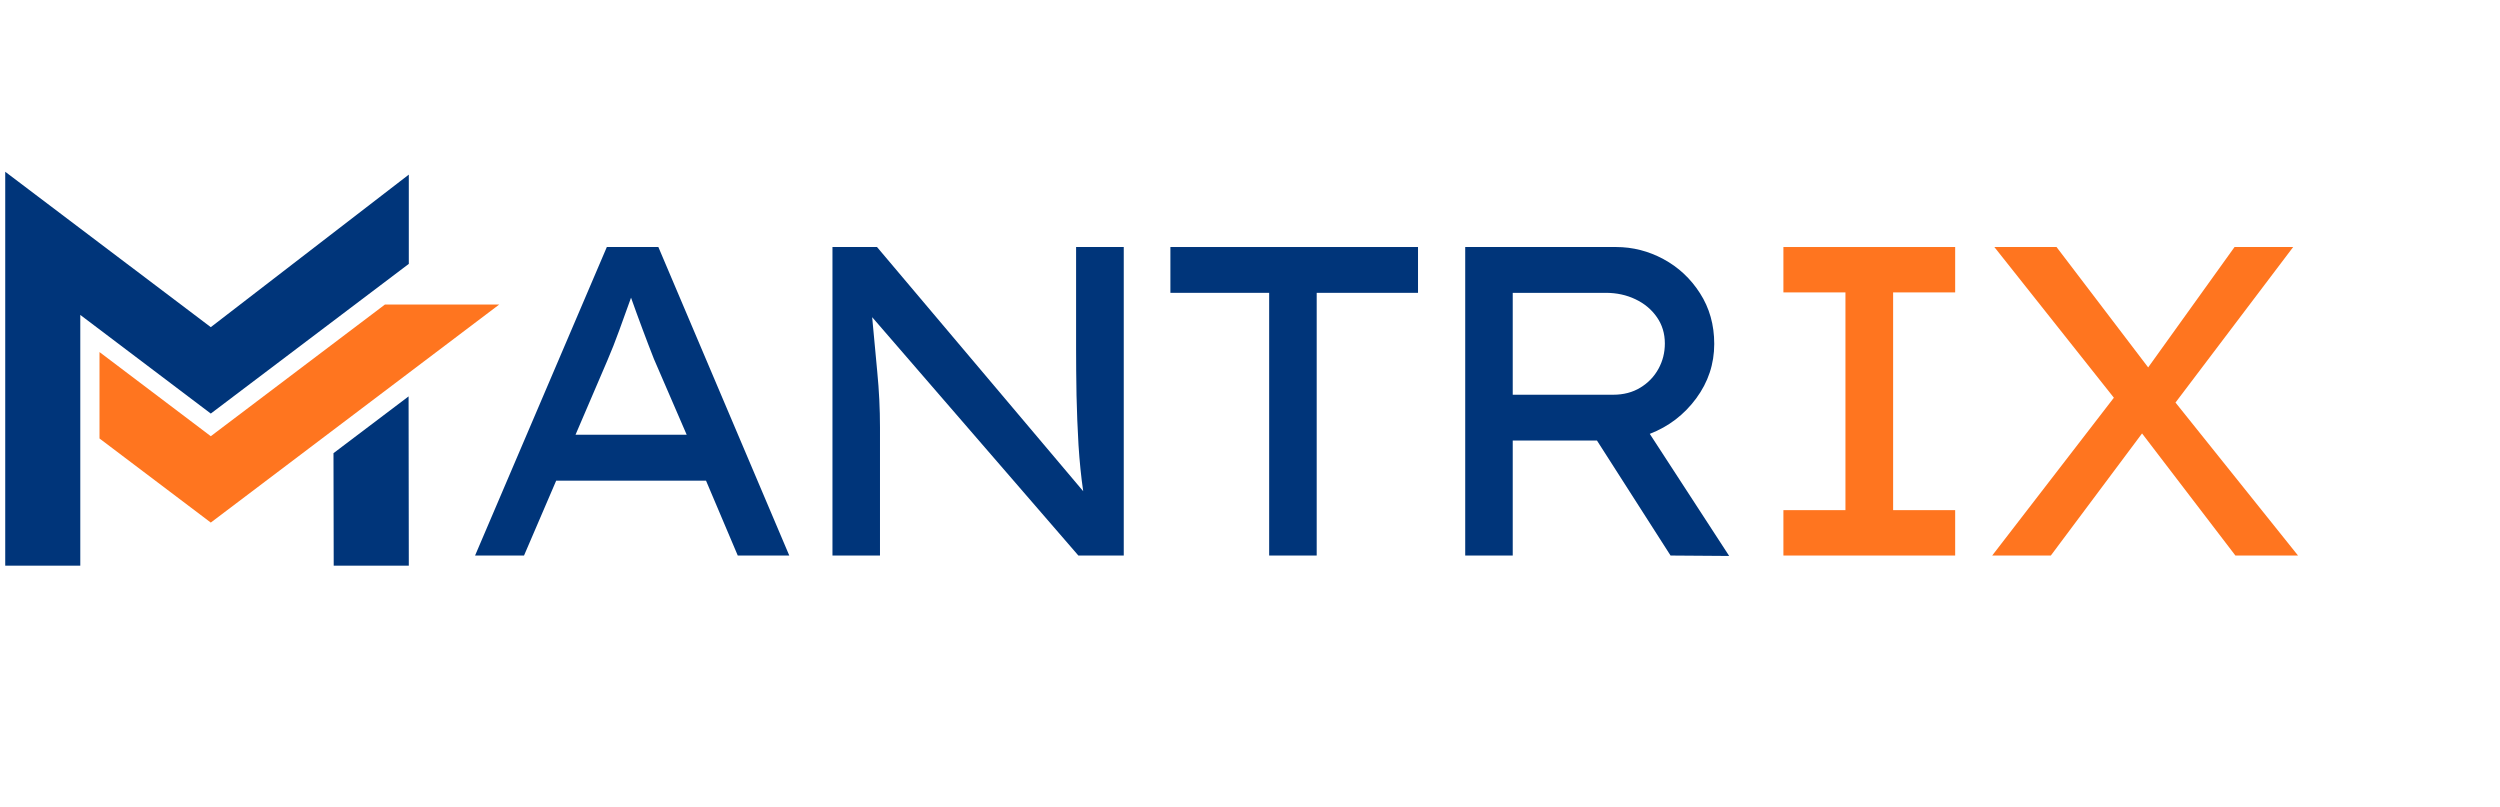
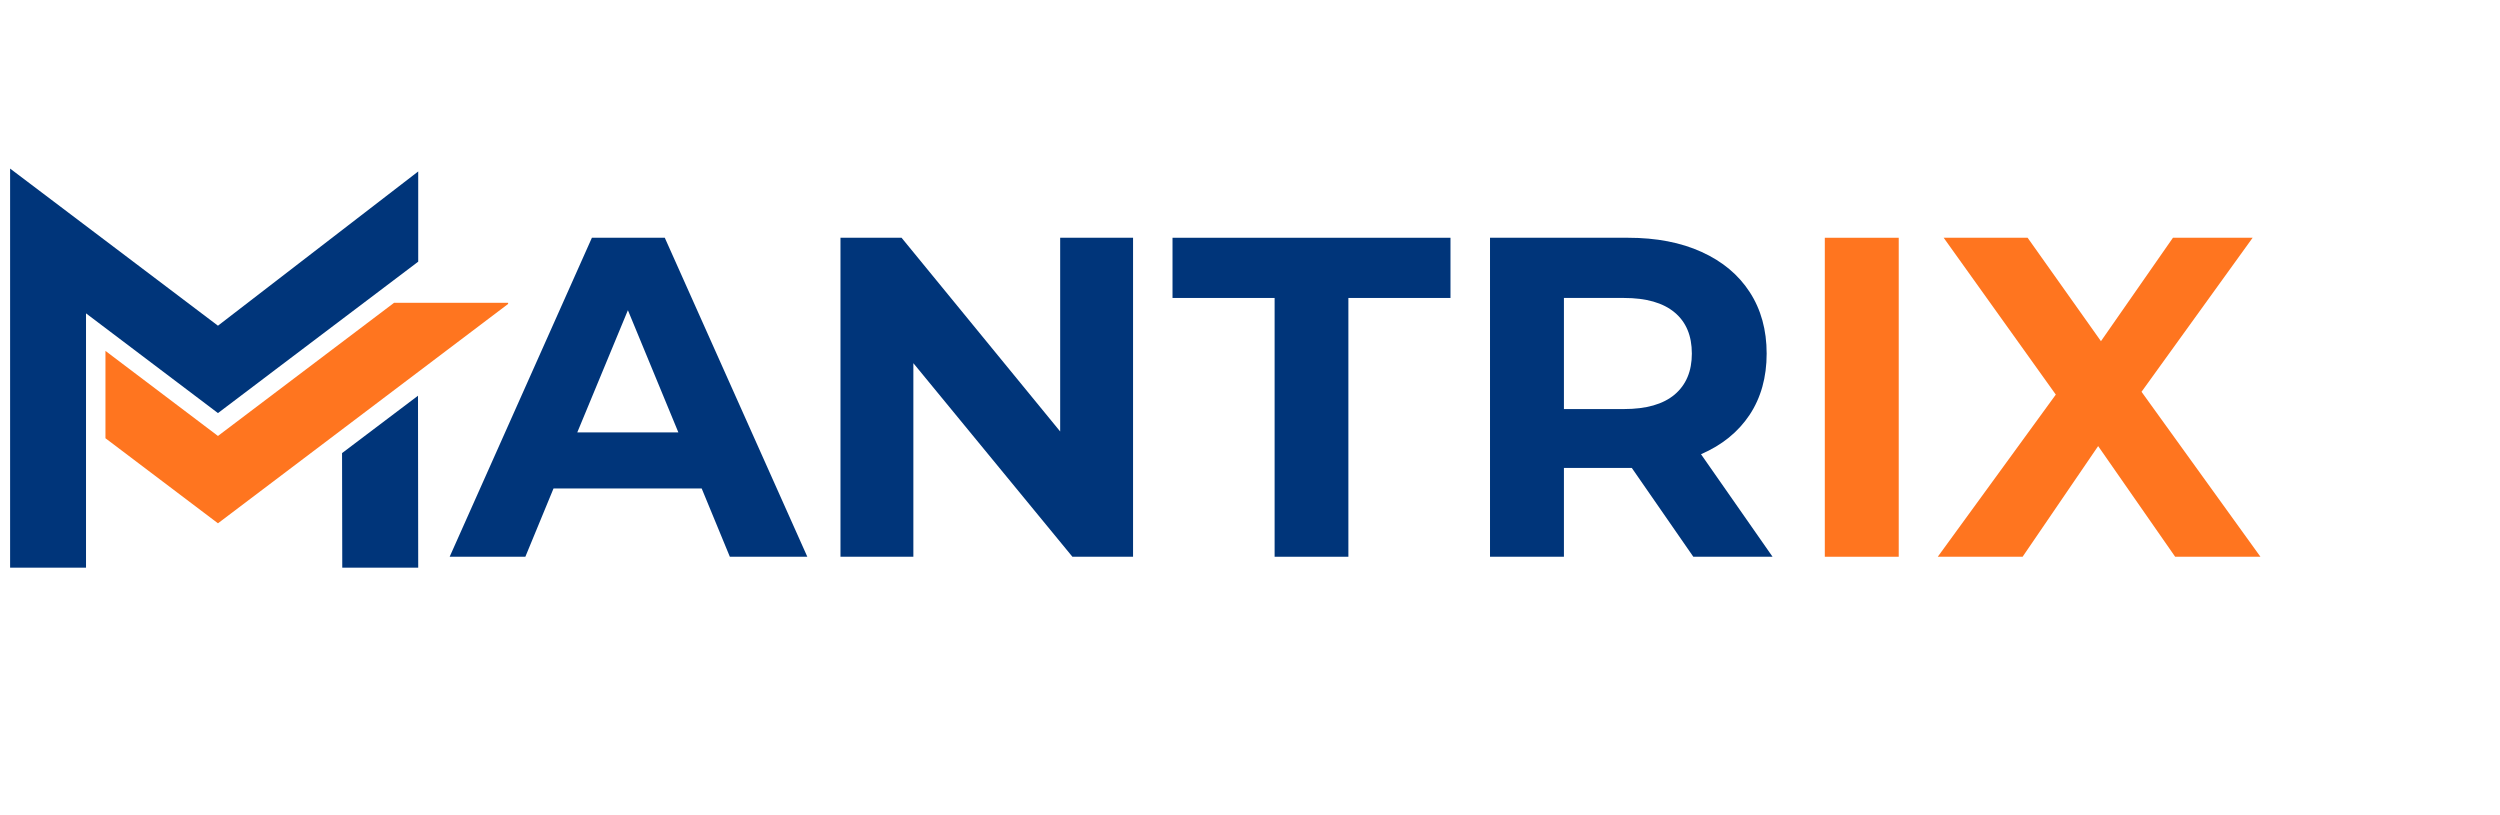
- <svg xmlns="http://www.w3.org/2000/svg" width="366" zoomAndPan="magnify" viewBox="0 0 274.5 88.5" height="118" preserveAspectRatio="xMidYMid meet" version="1.0">
+ <svg xmlns="http://www.w3.org/2000/svg" width="353" zoomAndPan="magnify" viewBox="0 0 264.75 86.25" height="115" preserveAspectRatio="xMidYMid meet" version="1.0">
  <defs>
    <g />
-     <clipPath id="6cb1c79201">
-       <path d="M 0.523 18.859 L 45 18.859 L 45 62.113 L 0.523 62.113 Z M 0.523 18.859 " clip-rule="nonzero" />
+     <clipPath id="65d53ed0de">
+       <path d="M 1.016 17.848 L 45 17.848 L 45 60.23 L 1.016 60.23 Z M 1.016 17.848 " clip-rule="nonzero" />
    </clipPath>
-     <clipPath id="1eb1094f07">
-       <path d="M 10 33 L 54.965 33 L 54.965 58 L 10 58 Z M 10 33 " clip-rule="nonzero" />
+     <clipPath id="4ad4a4b155">
+       <path d="M 11 32 L 53.809 32 L 53.809 56 L 11 56 Z M 11 32 " clip-rule="nonzero" />
    </clipPath>
  </defs>
  <g fill="#00357a" fill-opacity="1">
-     <g transform="translate(49.64668, 60.99735)">
+     <g transform="translate(48.057, 58.95991)">
      <g>
-         <path d="M 31.359 0 L 27.875 -8.219 L 11.422 -8.219 L 7.891 0 L 2.516 0 L 16.984 -33.875 L 22.641 -33.875 L 37.016 0 Z M 17.031 -21.391 L 13.547 -13.266 L 25.75 -13.266 L 22.156 -21.578 C 21.738 -22.641 21.32 -23.727 20.906 -24.844 C 20.488 -25.957 20.066 -27.113 19.641 -28.312 C 19.191 -27.082 18.758 -25.883 18.344 -24.719 C 17.926 -23.562 17.488 -22.453 17.031 -21.391 Z M 17.031 -21.391 " />
+         <path d="M 26.25 -7.234 L 10.562 -7.234 L 7.578 0 L -0.438 0 L 14.625 -33.781 L 22.344 -33.781 L 37.438 0 L 29.234 0 Z M 23.781 -13.172 L 18.438 -26.109 L 13.078 -13.172 Z M 23.781 -13.172 " />
      </g>
    </g>
  </g>
  <g fill="#00357a" fill-opacity="1">
-     <g transform="translate(85.0135, 60.99735)">
+     <g transform="translate(85.00632, 58.95991)">
      <g>
-         <path d="M 33.141 -33.875 L 38.375 -33.875 L 38.375 0 L 33.391 0 L 10.75 -26.172 C 10.938 -24.172 11.125 -22.16 11.312 -20.141 C 11.508 -18.129 11.609 -16.109 11.609 -14.078 L 11.609 0 L 6.391 0 L 6.391 -33.875 L 11.281 -33.875 L 33.922 -7.062 C 33.691 -8.645 33.52 -10.336 33.406 -12.141 C 33.301 -13.953 33.227 -15.77 33.188 -17.594 C 33.156 -19.414 33.141 -21.133 33.141 -22.75 Z M 33.141 -33.875 " />
+         <path d="M 34.984 -33.781 L 34.984 0 L 28.562 0 L 11.719 -20.5 L 11.719 0 L 4 0 L 4 -33.781 L 10.469 -33.781 L 27.266 -13.266 L 27.266 -33.781 Z M 34.984 -33.781 " />
      </g>
    </g>
  </g>
  <g fill="#00357a" fill-opacity="1">
-     <g transform="translate(125.5573, 60.99735)">
+     <g transform="translate(123.9816, 58.95991)">
      <g>
-         <path d="M 13.797 0 L 13.797 -28.844 L 2.953 -28.844 L 2.953 -33.875 L 30.141 -33.875 L 30.141 -28.844 L 19.016 -28.844 L 19.016 0 Z M 13.797 0 " />
+         <path d="M 11 -27.406 L 0.188 -27.406 L 0.188 -33.781 L 29.625 -33.781 L 29.625 -27.406 L 18.812 -27.406 L 18.812 0 L 11 0 Z M 11 -27.406 " />
      </g>
    </g>
  </g>
  <g fill="#00357a" fill-opacity="1">
-     <g transform="translate(154.4892, 60.99735)">
+     <g transform="translate(153.7919, 58.95991)">
      <g>
-         <path d="M 33.734 -23.234 C 33.734 -21.035 33.07 -19.039 31.75 -17.25 C 30.426 -15.457 28.727 -14.16 26.656 -13.359 L 35.375 0.047 L 28.938 0 L 20.859 -12.625 L 11.609 -12.625 L 11.609 0 L 6.391 0 L 6.391 -33.875 L 22.938 -33.875 C 24.781 -33.875 26.52 -33.43 28.156 -32.547 C 29.801 -31.66 31.141 -30.41 32.172 -28.797 C 33.211 -27.18 33.734 -25.328 33.734 -23.234 Z M 21.828 -28.844 L 11.609 -28.844 L 11.609 -17.656 L 22.641 -17.656 C 23.773 -17.656 24.77 -17.914 25.625 -18.438 C 26.477 -18.957 27.141 -19.645 27.609 -20.5 C 28.078 -21.352 28.312 -22.281 28.312 -23.281 C 28.312 -24.375 28.02 -25.336 27.438 -26.172 C 26.852 -27.016 26.066 -27.672 25.078 -28.141 C 24.098 -28.609 23.016 -28.844 21.828 -28.844 Z M 21.828 -28.844 " />
+         <path d="M 25.531 0 L 19.016 -9.406 L 11.828 -9.406 L 11.828 0 L 4 0 L 4 -33.781 L 18.625 -33.781 C 21.613 -33.781 24.207 -33.281 26.406 -32.281 C 28.613 -31.281 30.312 -29.863 31.5 -28.031 C 32.695 -26.195 33.297 -24.023 33.297 -21.516 C 33.297 -19.004 32.691 -16.836 31.484 -15.016 C 30.273 -13.203 28.562 -11.816 26.344 -10.859 L 33.922 0 Z M 25.375 -21.516 C 25.375 -23.41 24.766 -24.863 23.547 -25.875 C 22.328 -26.895 20.539 -27.406 18.188 -27.406 L 11.828 -27.406 L 11.828 -15.641 L 18.188 -15.641 C 20.539 -15.641 22.328 -16.148 23.547 -17.172 C 24.766 -18.203 25.375 -19.648 25.375 -21.516 Z M 25.375 -21.516 " />
      </g>
    </g>
  </g>
  <g fill="#ff751f" fill-opacity="1">
-     <g transform="translate(190.0526, 60.99735)">
+     <g transform="translate(189.2472, 58.95991)">
      <g>
-         <path d="M 24.625 0 L 5.766 0 L 5.766 -4.984 L 12.578 -4.984 L 12.578 -28.891 L 5.766 -28.891 L 5.766 -33.875 L 24.625 -33.875 L 24.625 -28.891 L 17.812 -28.891 L 17.812 -4.984 L 24.625 -4.984 Z M 24.625 0 " />
+         <path d="M 4 -33.781 L 11.828 -33.781 L 11.828 0 L 4 0 Z M 4 -33.781 " />
      </g>
    </g>
  </g>
  <g fill="#ff751f" fill-opacity="1">
-     <g transform="translate(216.2751, 60.99735)">
+     <g transform="translate(205.0689, 58.95991)">
      <g>
-         <path d="M 2.469 0 L 15.828 -17.328 L 2.703 -33.875 L 9.531 -33.875 L 19.594 -20.656 L 29.078 -33.875 L 35.516 -33.875 L 22.594 -16.797 L 36.047 0 L 29.172 0 L 18.922 -13.406 L 8.906 0 Z M 2.469 0 " />
+         <path d="M 25.281 0 L 17.125 -11.719 L 9.125 0 L 0.141 0 L 12.641 -17.172 L 0.766 -33.781 L 9.656 -33.781 L 17.422 -22.828 L 25.047 -33.781 L 33.484 -33.781 L 21.719 -17.469 L 34.312 0 Z M 25.281 0 " />
      </g>
    </g>
  </g>
-   <g clip-path="url(#6cb1c79201)">
-     <path fill="#00357a" d="M 23.145 45.41 L 8.816 34.578 L 8.816 62.195 L 0.574 62.195 L 0.574 18.859 L 14.258 29.207 L 14.262 29.207 L 23.145 35.922 L 44.887 19.172 L 44.887 28.973 L 29.418 40.668 L 27.516 42.105 Z M 36.617 49.758 L 36.641 62.195 L 44.887 62.195 L 44.863 43.523 Z M 36.617 49.758 " fill-opacity="1" fill-rule="nonzero" />
+   <g clip-path="url(#65d53ed0de)">
+     <path fill="#00357a" d="M 23.082 43.746 L 9.109 33.184 L 9.109 60.113 L 1.07 60.113 L 1.07 17.852 L 14.418 27.941 L 23.082 34.492 L 44.289 18.156 L 44.289 27.711 L 29.199 39.117 L 27.344 40.523 Z M 36.223 47.984 L 36.246 60.113 L 44.289 60.113 L 44.266 41.906 Z M 36.223 47.984 " fill-opacity="1" fill-rule="nonzero" />
  </g>
-   <g clip-path="url(#1eb1094f07)">
-     <path fill="#ff751f" d="M 42.262 33.441 L 23.145 47.895 L 10.926 38.656 L 10.926 48.145 L 23.145 57.379 L 54.809 33.441 Z M 42.262 33.441 " fill-opacity="1" fill-rule="nonzero" />
+   <g clip-path="url(#4ad4a4b155)">
+     <path fill="#ff751f" d="M 41.727 32.07 L 23.082 46.168 L 11.168 37.16 L 11.168 46.41 L 23.082 55.418 L 53.965 32.07 Z M 41.727 32.07 " fill-opacity="1" fill-rule="nonzero" />
  </g>
</svg>
